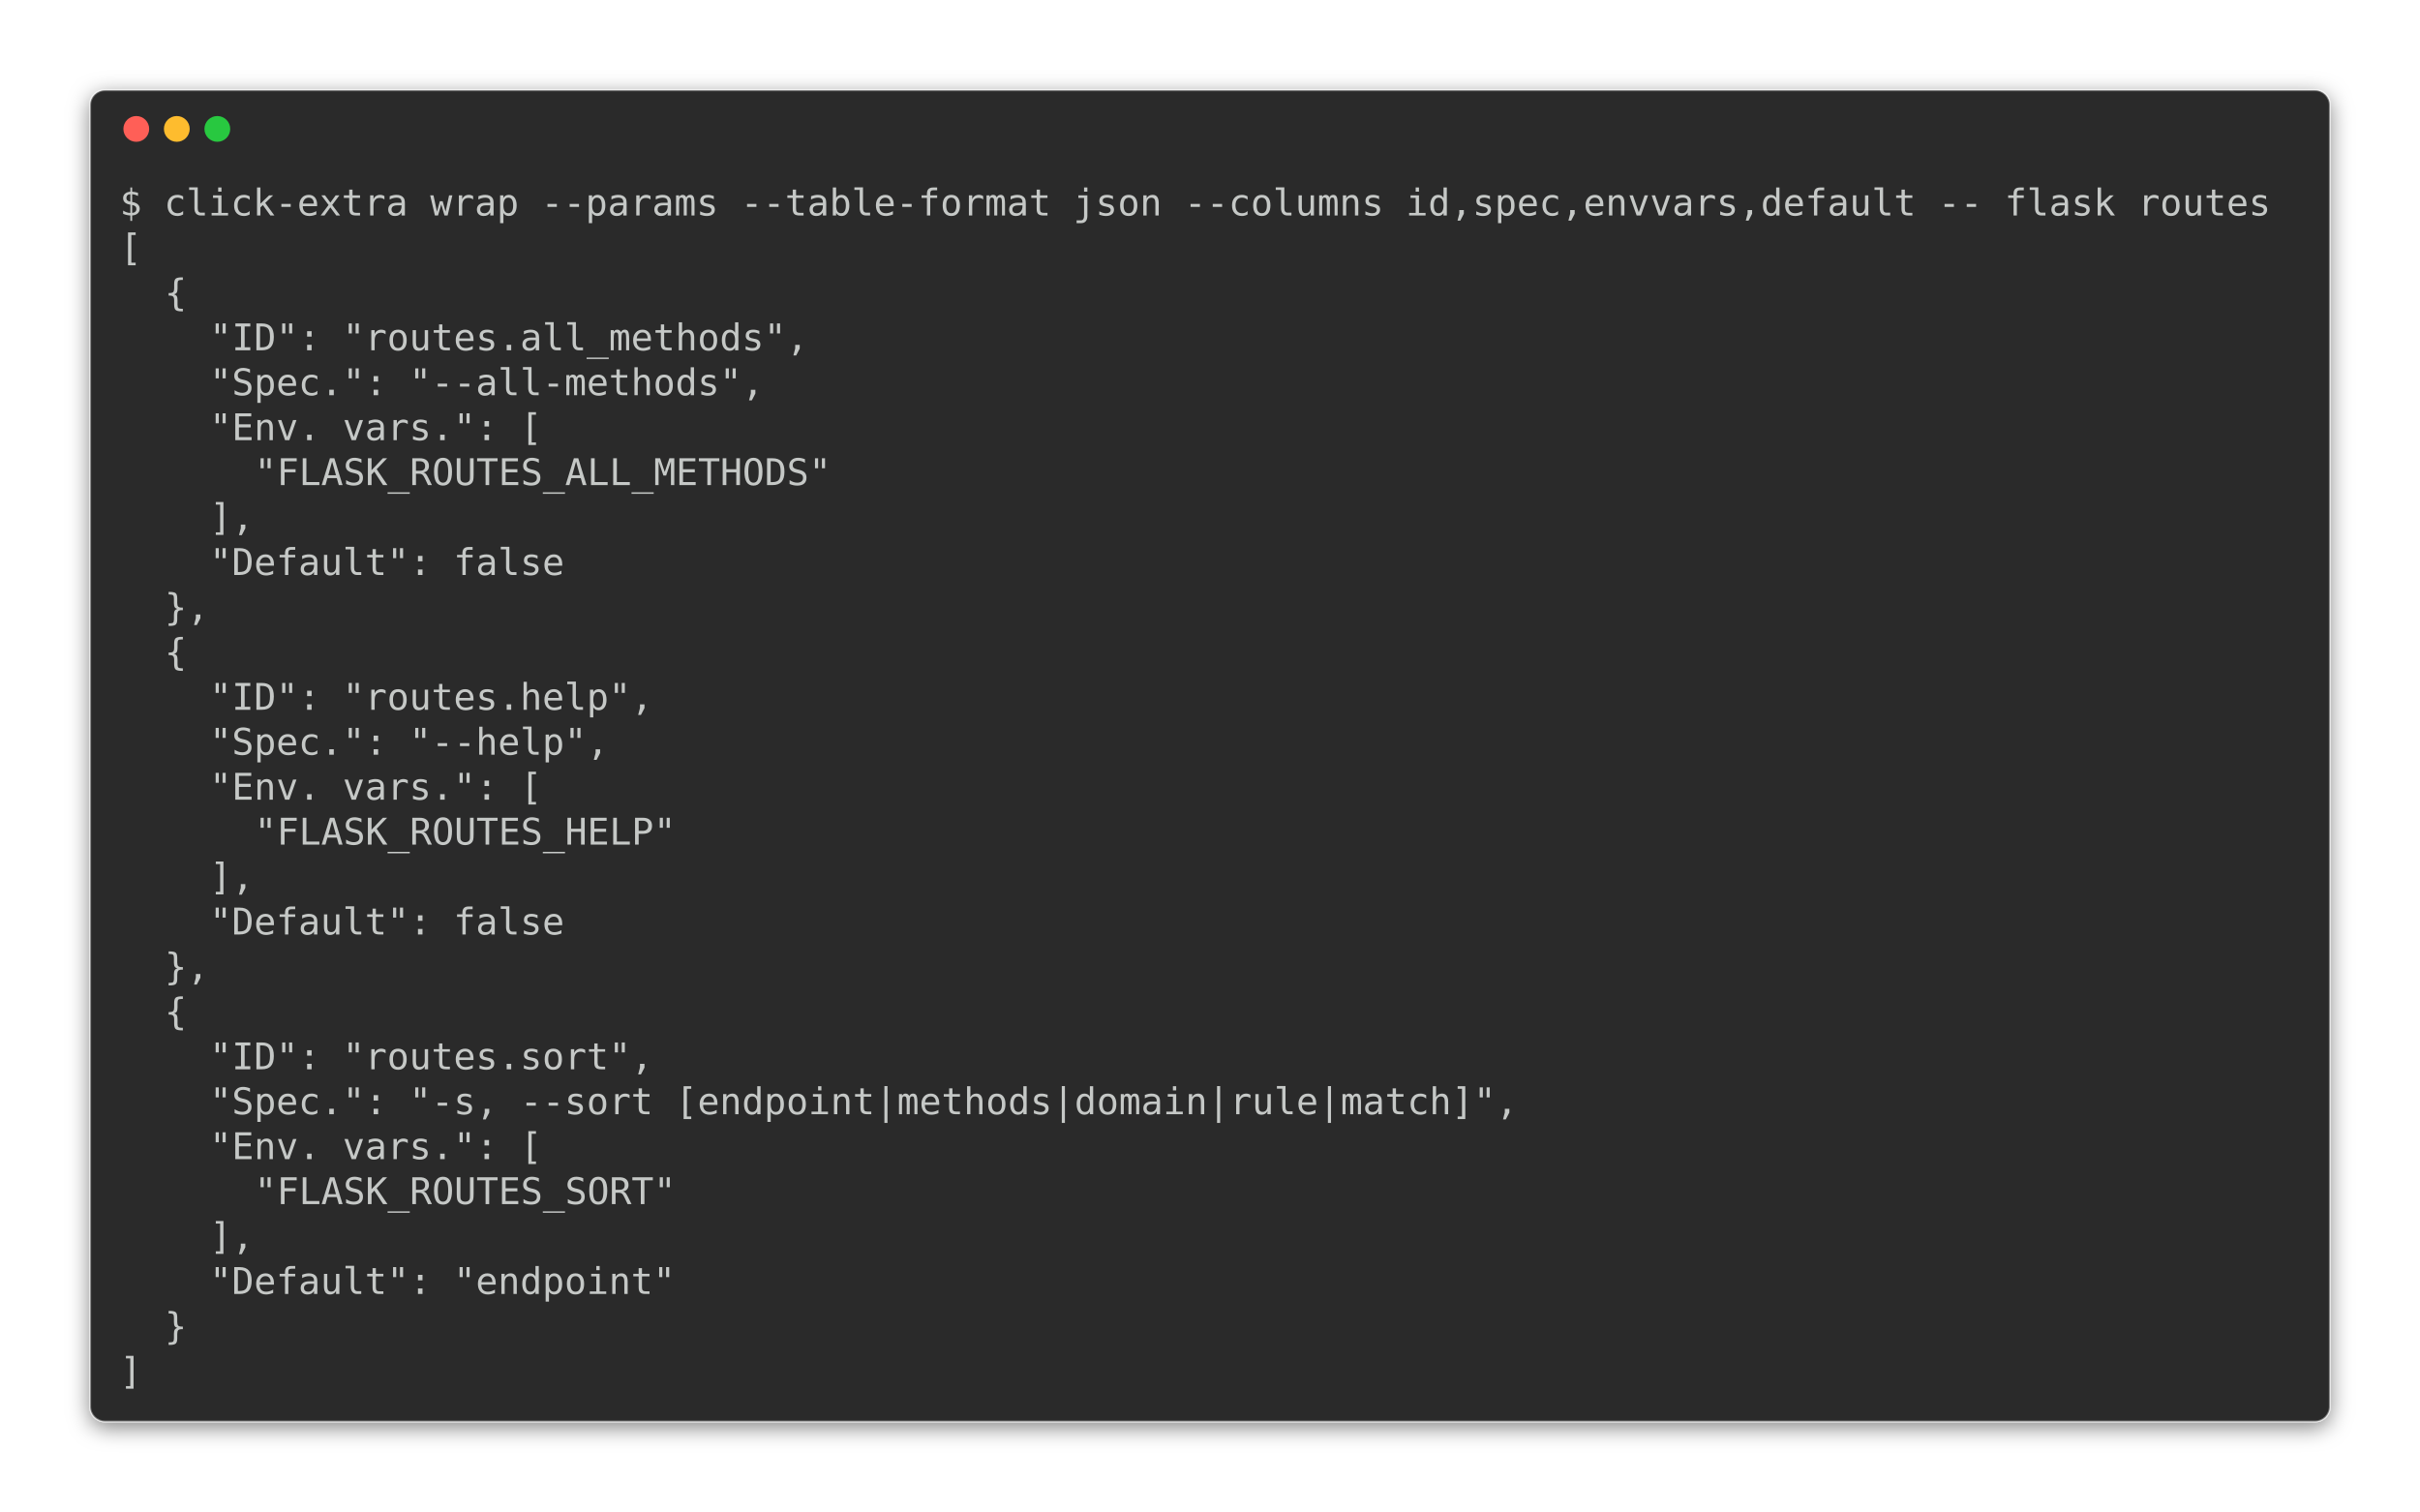
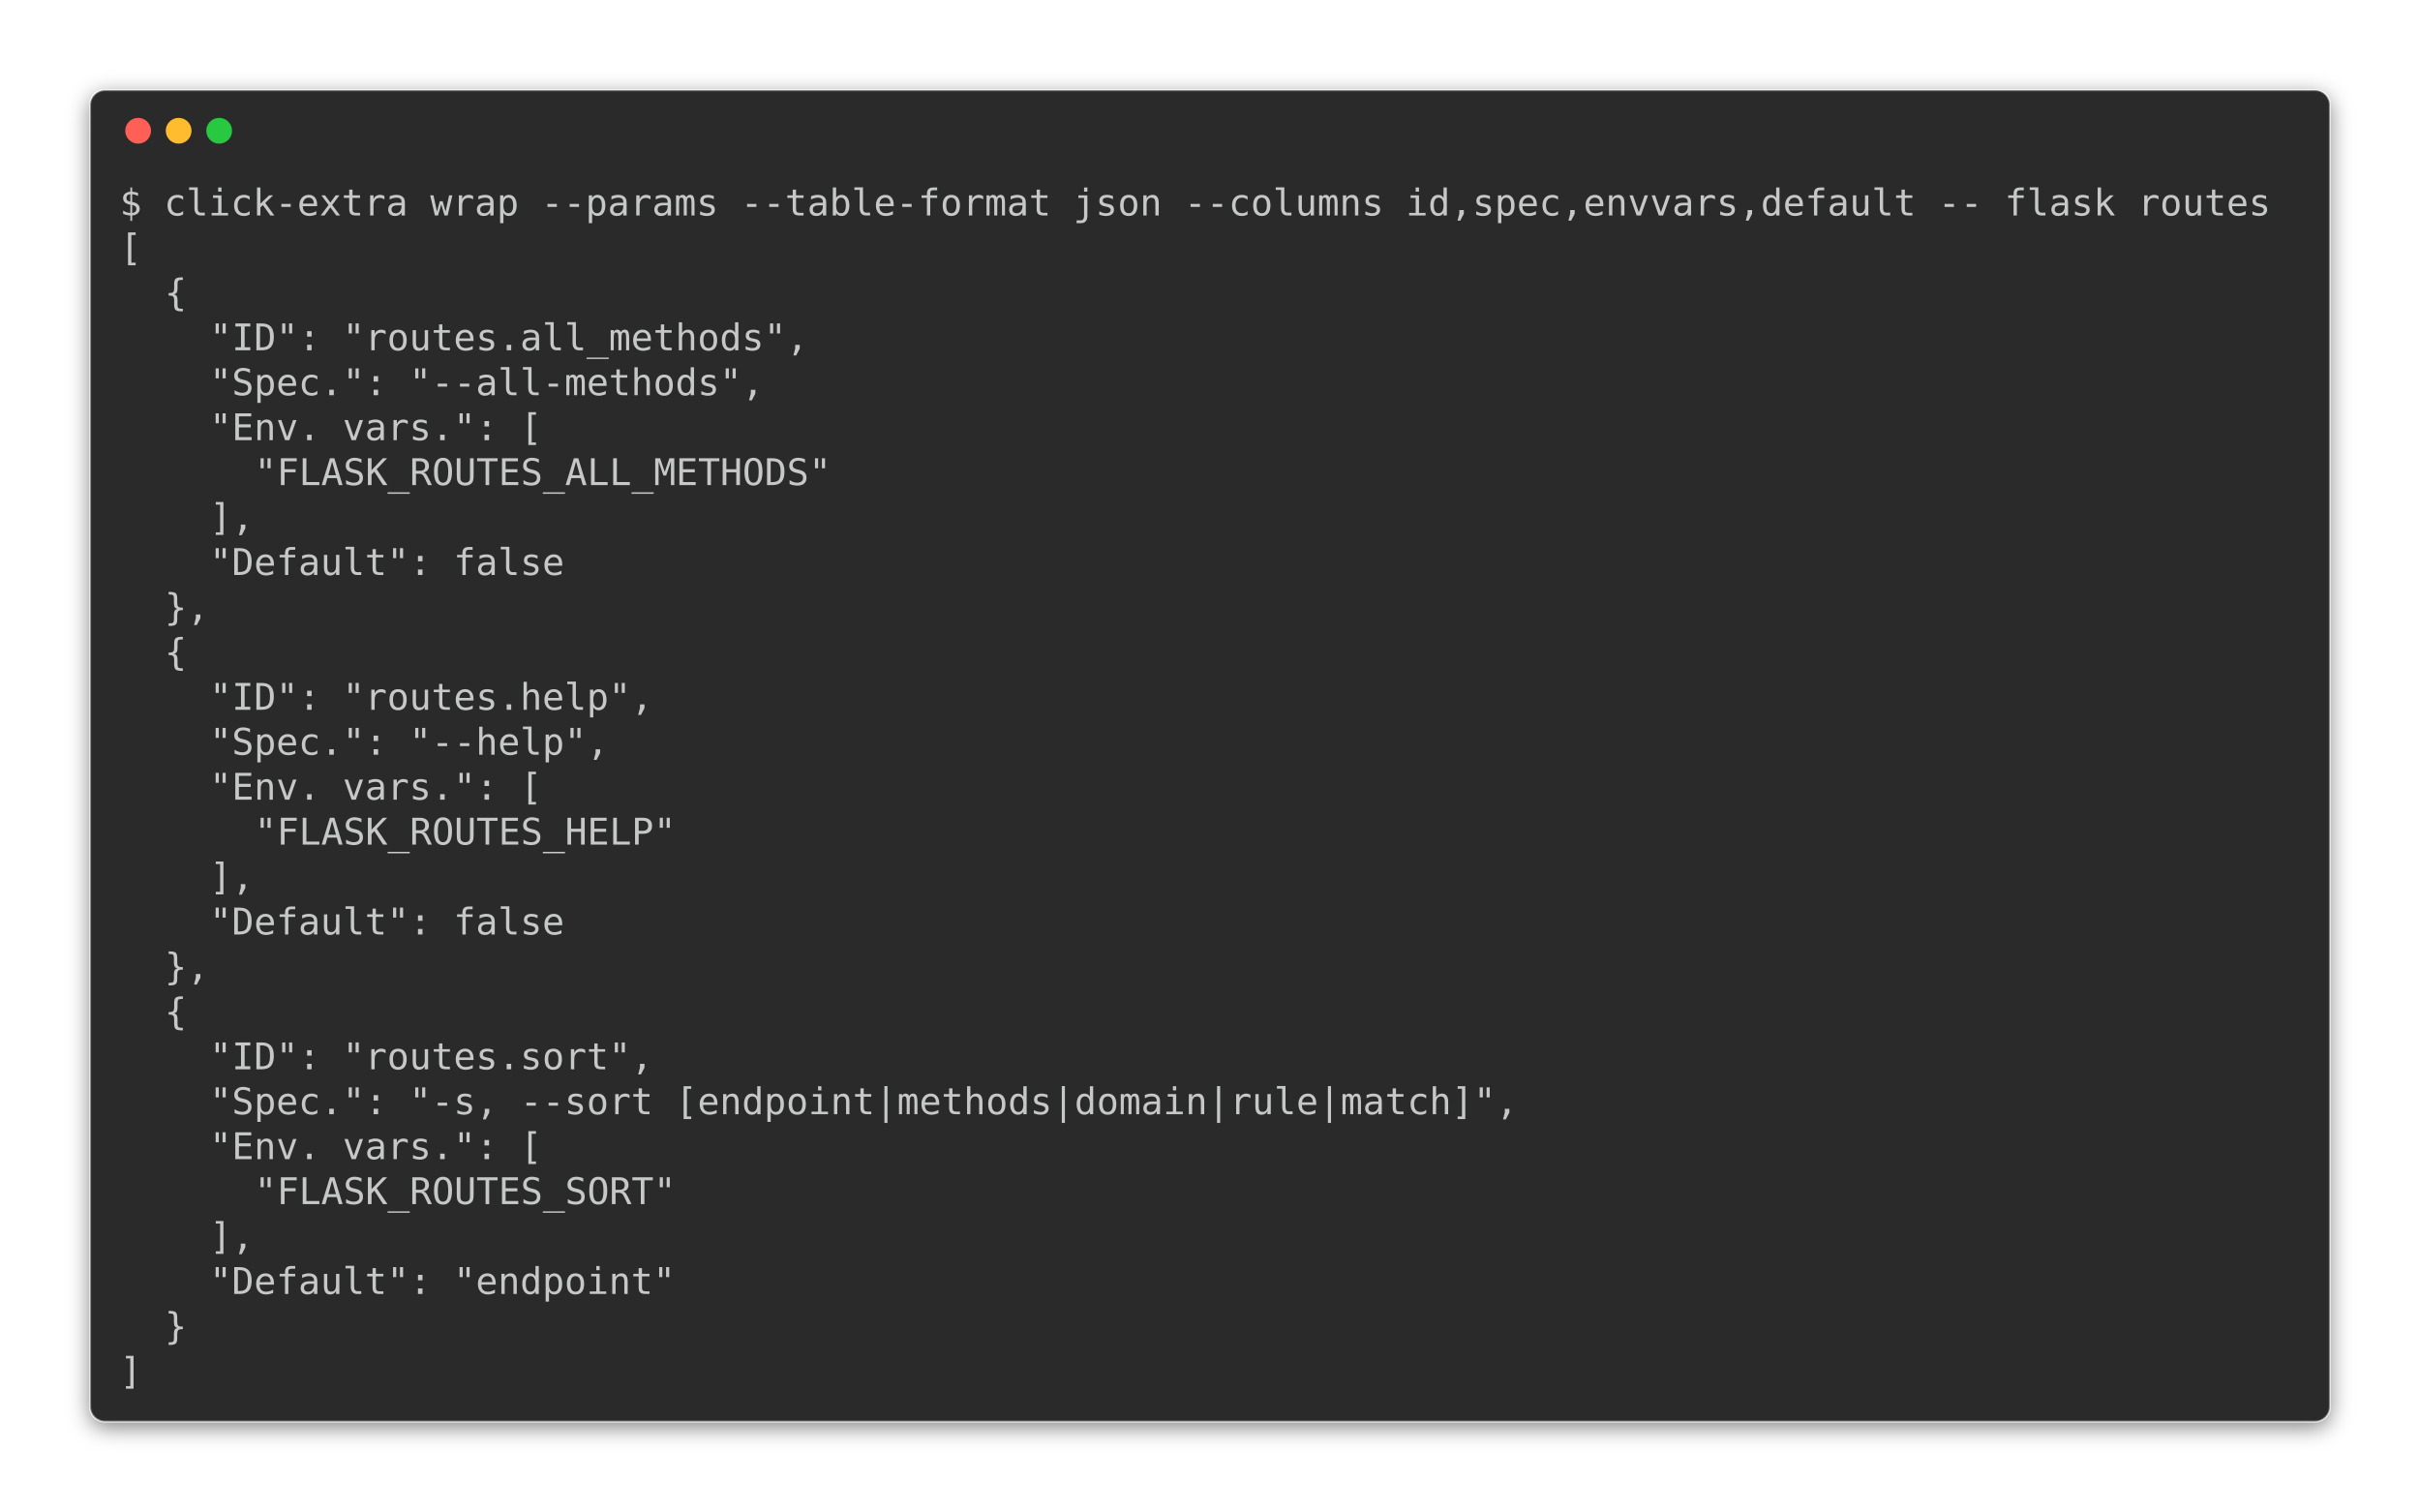
- <svg xmlns="http://www.w3.org/2000/svg" class="rich-terminal" viewBox="0 0 1314 820.8">
+ <svg xmlns="http://www.w3.org/2000/svg" viewBox="0 0 1314 820.8">
  <style>
- 
-     @font-face {
-         font-family: "Fira Code";
-         src: local("FiraCode-Regular"),
-                 url("https://cdnjs.cloudflare.com/ajax/libs/firacode/6.2.0/woff2/FiraCode-Regular.woff2") format("woff2"),
-                 url("https://cdnjs.cloudflare.com/ajax/libs/firacode/6.2.0/woff/FiraCode-Regular.woff") format("woff");
-         font-style: normal;
-         font-weight: 400;
-     }
-     @font-face {
-         font-family: "Fira Code";
-         src: local("FiraCode-Bold"),
-                 url("https://cdnjs.cloudflare.com/ajax/libs/firacode/6.2.0/woff2/FiraCode-Bold.woff2") format("woff2"),
-                 url("https://cdnjs.cloudflare.com/ajax/libs/firacode/6.2.0/woff/FiraCode-Bold.woff") format("woff");
-         font-style: bold;
-         font-weight: 700;
-     }
- 
    .wrap-flask-json-screen-matrix {
-         font-family: Fira Code, monospace;
+         font-family: 'Fira Code', 'Cascadia Code', Menlo, Consolas, monospace;
        font-size: 20px;
        line-height: 24.4px;
        font-variant-east-asian: full-width;
    }
- 
    .wrap-flask-json-screen-title {
        font-size: 18px;
        font-weight: bold;
-         font-family: arial;
+         font-family: 'Fira Code', 'Cascadia Code', Menlo, Consolas, monospace;
    }
- 
    .wrap-flask-json-screen-r1 { fill: #c5c8c6 }
-     </style>
+ </style>
  <defs>
-     <clipPath id="wrap-flask-json-screen-clip-terminal">
-       <rect x="0" y="0" width="1182.4" height="657.8" />
-     </clipPath>
-     <clipPath id="wrap-flask-json-screen-line-0">
-       <rect x="0" y="1.5" width="1183.4" height="24.65" />
-     </clipPath>
-     <clipPath id="wrap-flask-json-screen-line-1">
-       <rect x="0" y="25.9" width="1183.4" height="24.65" />
-     </clipPath>
-     <clipPath id="wrap-flask-json-screen-line-2">
-       <rect x="0" y="50.3" width="1183.4" height="24.65" />
-     </clipPath>
-     <clipPath id="wrap-flask-json-screen-line-3">
-       <rect x="0" y="74.7" width="1183.4" height="24.65" />
-     </clipPath>
-     <clipPath id="wrap-flask-json-screen-line-4">
-       <rect x="0" y="99.1" width="1183.4" height="24.65" />
-     </clipPath>
-     <clipPath id="wrap-flask-json-screen-line-5">
-       <rect x="0" y="123.5" width="1183.4" height="24.65" />
-     </clipPath>
-     <clipPath id="wrap-flask-json-screen-line-6">
-       <rect x="0" y="147.9" width="1183.4" height="24.65" />
-     </clipPath>
-     <clipPath id="wrap-flask-json-screen-line-7">
-       <rect x="0" y="172.3" width="1183.4" height="24.65" />
-     </clipPath>
-     <clipPath id="wrap-flask-json-screen-line-8">
-       <rect x="0" y="196.7" width="1183.4" height="24.65" />
-     </clipPath>
-     <clipPath id="wrap-flask-json-screen-line-9">
-       <rect x="0" y="221.1" width="1183.4" height="24.65" />
-     </clipPath>
-     <clipPath id="wrap-flask-json-screen-line-10">
-       <rect x="0" y="245.5" width="1183.4" height="24.65" />
-     </clipPath>
-     <clipPath id="wrap-flask-json-screen-line-11">
-       <rect x="0" y="269.9" width="1183.4" height="24.65" />
-     </clipPath>
-     <clipPath id="wrap-flask-json-screen-line-12">
-       <rect x="0" y="294.3" width="1183.4" height="24.65" />
-     </clipPath>
-     <clipPath id="wrap-flask-json-screen-line-13">
-       <rect x="0" y="318.7" width="1183.4" height="24.65" />
-     </clipPath>
-     <clipPath id="wrap-flask-json-screen-line-14">
-       <rect x="0" y="343.1" width="1183.4" height="24.65" />
-     </clipPath>
-     <clipPath id="wrap-flask-json-screen-line-15">
-       <rect x="0" y="367.5" width="1183.4" height="24.65" />
-     </clipPath>
-     <clipPath id="wrap-flask-json-screen-line-16">
-       <rect x="0" y="391.9" width="1183.4" height="24.65" />
-     </clipPath>
-     <clipPath id="wrap-flask-json-screen-line-17">
-       <rect x="0" y="416.3" width="1183.4" height="24.65" />
-     </clipPath>
-     <clipPath id="wrap-flask-json-screen-line-18">
-       <rect x="0" y="440.7" width="1183.4" height="24.65" />
-     </clipPath>
-     <clipPath id="wrap-flask-json-screen-line-19">
-       <rect x="0" y="465.1" width="1183.4" height="24.65" />
-     </clipPath>
-     <clipPath id="wrap-flask-json-screen-line-20">
-       <rect x="0" y="489.5" width="1183.4" height="24.65" />
-     </clipPath>
-     <clipPath id="wrap-flask-json-screen-line-21">
-       <rect x="0" y="513.9" width="1183.4" height="24.65" />
-     </clipPath>
-     <clipPath id="wrap-flask-json-screen-line-22">
-       <rect x="0" y="538.3" width="1183.4" height="24.65" />
-     </clipPath>
-     <clipPath id="wrap-flask-json-screen-line-23">
-       <rect x="0" y="562.7" width="1183.4" height="24.65" />
-     </clipPath>
-     <clipPath id="wrap-flask-json-screen-line-24">
-       <rect x="0" y="587.1" width="1183.4" height="24.65" />
-     </clipPath>
-     <clipPath id="wrap-flask-json-screen-line-25">
-       <rect x="0" y="611.5" width="1183.4" height="24.65" />
+     <clipPath id="wrap-flask-json-screen-clip">
+       <rect x="0" y="0" width="1183.4" height="658.8" />
    </clipPath>
    <filter id="wrap-flask-json-screen-shadow" x="-50%" y="-50%" width="200%" height="200%">
      <feDropShadow dx="0" dy="3" stdDeviation="6" flood-color="rgba(0,0,0,0.5)" />
    </filter>
  </defs>
-   <g transform="translate(48, 48)">
-     <rect fill="#292929" stroke="rgba(255,255,255,0.35)" stroke-width="1" x="1" y="1" width="1216" height="722.8" rx="8" filter="url(#wrap-flask-json-screen-shadow)" />
+   <rect fill="#292929" stroke="rgba(255,255,255,0.35)" stroke-width="1" x="49" y="49" width="1216" height="722.8" rx="8" filter="url(#wrap-flask-json-screen-shadow)" />
+   <g transform="translate(49, 49)">
    <g transform="translate(26,22)">
      <circle cx="0" cy="0" r="7" fill="#ff5f57" />
      <circle cx="22" cy="0" r="7" fill="#febc2e" />
      <circle cx="44" cy="0" r="7" fill="#28c840" />
    </g>
-     <g transform="translate(17, 49)" clip-path="url(#wrap-flask-json-screen-clip-terminal)">
-       <g class="wrap-flask-json-screen-matrix">
-         <text class="wrap-flask-json-screen-r1" x="0" y="20" textLength="1183.4" clip-path="url(#wrap-flask-json-screen-line-0)">$ click-extra wrap --params --table-format json --columns id,spec,envvars,default -- flask routes</text>
-         <text class="wrap-flask-json-screen-r1" x="1183.4" y="20" textLength="12.2" clip-path="url(#wrap-flask-json-screen-line-0)">
- </text>
-         <text class="wrap-flask-json-screen-r1" x="0" y="44.4" textLength="12.2" clip-path="url(#wrap-flask-json-screen-line-1)">[</text>
-         <text class="wrap-flask-json-screen-r1" x="1183.4" y="44.4" textLength="12.2" clip-path="url(#wrap-flask-json-screen-line-1)">
- </text>
-         <text class="wrap-flask-json-screen-r1" x="24.4" y="68.8" textLength="12.2" clip-path="url(#wrap-flask-json-screen-line-2)">{</text>
-         <text class="wrap-flask-json-screen-r1" x="1183.4" y="68.8" textLength="12.2" clip-path="url(#wrap-flask-json-screen-line-2)">
- </text>
-         <text class="wrap-flask-json-screen-r1" x="48.8" y="93.2" textLength="329.4" clip-path="url(#wrap-flask-json-screen-line-3)">"ID": "routes.all_methods",</text>
-         <text class="wrap-flask-json-screen-r1" x="1183.4" y="93.2" textLength="12.2" clip-path="url(#wrap-flask-json-screen-line-3)">
- </text>
-         <text class="wrap-flask-json-screen-r1" x="48.8" y="117.6" textLength="305" clip-path="url(#wrap-flask-json-screen-line-4)">"Spec.": "--all-methods",</text>
-         <text class="wrap-flask-json-screen-r1" x="1183.4" y="117.6" textLength="12.2" clip-path="url(#wrap-flask-json-screen-line-4)">
- </text>
-         <text class="wrap-flask-json-screen-r1" x="48.8" y="142" textLength="183" clip-path="url(#wrap-flask-json-screen-line-5)">"Env. vars.": [</text>
-         <text class="wrap-flask-json-screen-r1" x="1183.4" y="142" textLength="12.2" clip-path="url(#wrap-flask-json-screen-line-5)">
- </text>
-         <text class="wrap-flask-json-screen-r1" x="73.2" y="166.4" textLength="317.2" clip-path="url(#wrap-flask-json-screen-line-6)">"FLASK_ROUTES_ALL_METHODS"</text>
-         <text class="wrap-flask-json-screen-r1" x="1183.4" y="166.4" textLength="12.2" clip-path="url(#wrap-flask-json-screen-line-6)">
- </text>
-         <text class="wrap-flask-json-screen-r1" x="48.8" y="190.8" textLength="24.4" clip-path="url(#wrap-flask-json-screen-line-7)">],</text>
-         <text class="wrap-flask-json-screen-r1" x="1183.4" y="190.8" textLength="12.2" clip-path="url(#wrap-flask-json-screen-line-7)">
- </text>
-         <text class="wrap-flask-json-screen-r1" x="48.8" y="215.2" textLength="195.2" clip-path="url(#wrap-flask-json-screen-line-8)">"Default": false</text>
-         <text class="wrap-flask-json-screen-r1" x="1183.4" y="215.2" textLength="12.2" clip-path="url(#wrap-flask-json-screen-line-8)">
- </text>
-         <text class="wrap-flask-json-screen-r1" x="24.4" y="239.6" textLength="24.4" clip-path="url(#wrap-flask-json-screen-line-9)">},</text>
-         <text class="wrap-flask-json-screen-r1" x="1183.4" y="239.6" textLength="12.2" clip-path="url(#wrap-flask-json-screen-line-9)">
- </text>
-         <text class="wrap-flask-json-screen-r1" x="24.4" y="264" textLength="12.2" clip-path="url(#wrap-flask-json-screen-line-10)">{</text>
-         <text class="wrap-flask-json-screen-r1" x="1183.4" y="264" textLength="12.2" clip-path="url(#wrap-flask-json-screen-line-10)">
- </text>
-         <text class="wrap-flask-json-screen-r1" x="48.8" y="288.4" textLength="244" clip-path="url(#wrap-flask-json-screen-line-11)">"ID": "routes.help",</text>
-         <text class="wrap-flask-json-screen-r1" x="1183.4" y="288.4" textLength="12.2" clip-path="url(#wrap-flask-json-screen-line-11)">
- </text>
-         <text class="wrap-flask-json-screen-r1" x="48.8" y="312.8" textLength="219.6" clip-path="url(#wrap-flask-json-screen-line-12)">"Spec.": "--help",</text>
-         <text class="wrap-flask-json-screen-r1" x="1183.4" y="312.8" textLength="12.2" clip-path="url(#wrap-flask-json-screen-line-12)">
- </text>
-         <text class="wrap-flask-json-screen-r1" x="48.8" y="337.2" textLength="183" clip-path="url(#wrap-flask-json-screen-line-13)">"Env. vars.": [</text>
-         <text class="wrap-flask-json-screen-r1" x="1183.4" y="337.2" textLength="12.2" clip-path="url(#wrap-flask-json-screen-line-13)">
- </text>
-         <text class="wrap-flask-json-screen-r1" x="73.2" y="361.6" textLength="231.8" clip-path="url(#wrap-flask-json-screen-line-14)">"FLASK_ROUTES_HELP"</text>
-         <text class="wrap-flask-json-screen-r1" x="1183.4" y="361.6" textLength="12.2" clip-path="url(#wrap-flask-json-screen-line-14)">
- </text>
-         <text class="wrap-flask-json-screen-r1" x="48.8" y="386" textLength="24.4" clip-path="url(#wrap-flask-json-screen-line-15)">],</text>
-         <text class="wrap-flask-json-screen-r1" x="1183.4" y="386" textLength="12.2" clip-path="url(#wrap-flask-json-screen-line-15)">
- </text>
-         <text class="wrap-flask-json-screen-r1" x="48.8" y="410.4" textLength="195.2" clip-path="url(#wrap-flask-json-screen-line-16)">"Default": false</text>
-         <text class="wrap-flask-json-screen-r1" x="1183.4" y="410.4" textLength="12.2" clip-path="url(#wrap-flask-json-screen-line-16)">
- </text>
-         <text class="wrap-flask-json-screen-r1" x="24.4" y="434.8" textLength="24.4" clip-path="url(#wrap-flask-json-screen-line-17)">},</text>
-         <text class="wrap-flask-json-screen-r1" x="1183.4" y="434.8" textLength="12.2" clip-path="url(#wrap-flask-json-screen-line-17)">
- </text>
-         <text class="wrap-flask-json-screen-r1" x="24.4" y="459.2" textLength="12.2" clip-path="url(#wrap-flask-json-screen-line-18)">{</text>
-         <text class="wrap-flask-json-screen-r1" x="1183.4" y="459.2" textLength="12.2" clip-path="url(#wrap-flask-json-screen-line-18)">
- </text>
-         <text class="wrap-flask-json-screen-r1" x="48.8" y="483.6" textLength="244" clip-path="url(#wrap-flask-json-screen-line-19)">"ID": "routes.sort",</text>
-         <text class="wrap-flask-json-screen-r1" x="1183.4" y="483.6" textLength="12.2" clip-path="url(#wrap-flask-json-screen-line-19)">
- </text>
-         <text class="wrap-flask-json-screen-r1" x="48.8" y="508" textLength="719.8" clip-path="url(#wrap-flask-json-screen-line-20)">"Spec.": "-s, --sort [endpoint|methods|domain|rule|match]",</text>
-         <text class="wrap-flask-json-screen-r1" x="1183.4" y="508" textLength="12.2" clip-path="url(#wrap-flask-json-screen-line-20)">
- </text>
-         <text class="wrap-flask-json-screen-r1" x="48.8" y="532.4" textLength="183" clip-path="url(#wrap-flask-json-screen-line-21)">"Env. vars.": [</text>
-         <text class="wrap-flask-json-screen-r1" x="1183.4" y="532.4" textLength="12.2" clip-path="url(#wrap-flask-json-screen-line-21)">
- </text>
-         <text class="wrap-flask-json-screen-r1" x="73.2" y="556.8" textLength="231.8" clip-path="url(#wrap-flask-json-screen-line-22)">"FLASK_ROUTES_SORT"</text>
-         <text class="wrap-flask-json-screen-r1" x="1183.4" y="556.8" textLength="12.2" clip-path="url(#wrap-flask-json-screen-line-22)">
- </text>
-         <text class="wrap-flask-json-screen-r1" x="48.8" y="581.2" textLength="24.4" clip-path="url(#wrap-flask-json-screen-line-23)">],</text>
-         <text class="wrap-flask-json-screen-r1" x="1183.4" y="581.2" textLength="12.2" clip-path="url(#wrap-flask-json-screen-line-23)">
- </text>
-         <text class="wrap-flask-json-screen-r1" x="48.8" y="605.6" textLength="256.2" clip-path="url(#wrap-flask-json-screen-line-24)">"Default": "endpoint"</text>
-         <text class="wrap-flask-json-screen-r1" x="1183.4" y="605.6" textLength="12.2" clip-path="url(#wrap-flask-json-screen-line-24)">
- </text>
-         <text class="wrap-flask-json-screen-r1" x="24.4" y="630" textLength="12.2" clip-path="url(#wrap-flask-json-screen-line-25)">}</text>
-         <text class="wrap-flask-json-screen-r1" x="1183.4" y="630" textLength="12.2" clip-path="url(#wrap-flask-json-screen-line-25)">
- </text>
-         <text class="wrap-flask-json-screen-r1" x="0" y="654.4" textLength="12.2" clip-path="url(#wrap-flask-json-screen-line-26)">]</text>
-         <text class="wrap-flask-json-screen-r1" x="1183.4" y="654.4" textLength="12.2" clip-path="url(#wrap-flask-json-screen-line-26)">
- </text>
-       </g>
+   </g>
+   <g transform="translate(65, 97)" clip-path="url(#wrap-flask-json-screen-clip)">
+     <g class="wrap-flask-json-screen-matrix">
+       <text class="wrap-flask-json-screen-r1" x="0" y="20" textLength="1183.4">$ click-extra wrap --params --table-format json --columns id,spec,envvars,default -- flask routes</text>
+       <text class="wrap-flask-json-screen-r1" x="0" y="44.4" textLength="12.2">[</text>
+       <text class="wrap-flask-json-screen-r1" x="24.4" y="68.8" textLength="12.2">{</text>
+       <text class="wrap-flask-json-screen-r1" x="48.8" y="93.2" textLength="329.4">"ID": "routes.all_methods",</text>
+       <text class="wrap-flask-json-screen-r1" x="48.8" y="117.6" textLength="305">"Spec.": "--all-methods",</text>
+       <text class="wrap-flask-json-screen-r1" x="48.8" y="142" textLength="183">"Env. vars.": [</text>
+       <text class="wrap-flask-json-screen-r1" x="73.2" y="166.4" textLength="317.2">"FLASK_ROUTES_ALL_METHODS"</text>
+       <text class="wrap-flask-json-screen-r1" x="48.8" y="190.8" textLength="24.4">],</text>
+       <text class="wrap-flask-json-screen-r1" x="48.8" y="215.2" textLength="195.2">"Default": false</text>
+       <text class="wrap-flask-json-screen-r1" x="24.4" y="239.6" textLength="24.4">},</text>
+       <text class="wrap-flask-json-screen-r1" x="24.4" y="264" textLength="12.2">{</text>
+       <text class="wrap-flask-json-screen-r1" x="48.8" y="288.4" textLength="244">"ID": "routes.help",</text>
+       <text class="wrap-flask-json-screen-r1" x="48.8" y="312.8" textLength="219.6">"Spec.": "--help",</text>
+       <text class="wrap-flask-json-screen-r1" x="48.8" y="337.2" textLength="183">"Env. vars.": [</text>
+       <text class="wrap-flask-json-screen-r1" x="73.2" y="361.6" textLength="231.8">"FLASK_ROUTES_HELP"</text>
+       <text class="wrap-flask-json-screen-r1" x="48.8" y="386" textLength="24.4">],</text>
+       <text class="wrap-flask-json-screen-r1" x="48.8" y="410.4" textLength="195.2">"Default": false</text>
+       <text class="wrap-flask-json-screen-r1" x="24.4" y="434.8" textLength="24.4">},</text>
+       <text class="wrap-flask-json-screen-r1" x="24.4" y="459.2" textLength="12.2">{</text>
+       <text class="wrap-flask-json-screen-r1" x="48.8" y="483.6" textLength="244">"ID": "routes.sort",</text>
+       <text class="wrap-flask-json-screen-r1" x="48.8" y="508" textLength="719.8">"Spec.": "-s, --sort [endpoint|methods|domain|rule|match]",</text>
+       <text class="wrap-flask-json-screen-r1" x="48.8" y="532.4" textLength="183">"Env. vars.": [</text>
+       <text class="wrap-flask-json-screen-r1" x="73.2" y="556.8" textLength="231.8">"FLASK_ROUTES_SORT"</text>
+       <text class="wrap-flask-json-screen-r1" x="48.8" y="581.2" textLength="24.4">],</text>
+       <text class="wrap-flask-json-screen-r1" x="48.8" y="605.6" textLength="256.2">"Default": "endpoint"</text>
+       <text class="wrap-flask-json-screen-r1" x="24.4" y="630" textLength="12.2">}</text>
+       <text class="wrap-flask-json-screen-r1" x="0" y="654.4" textLength="12.2">]</text>
    </g>
  </g>
</svg>
